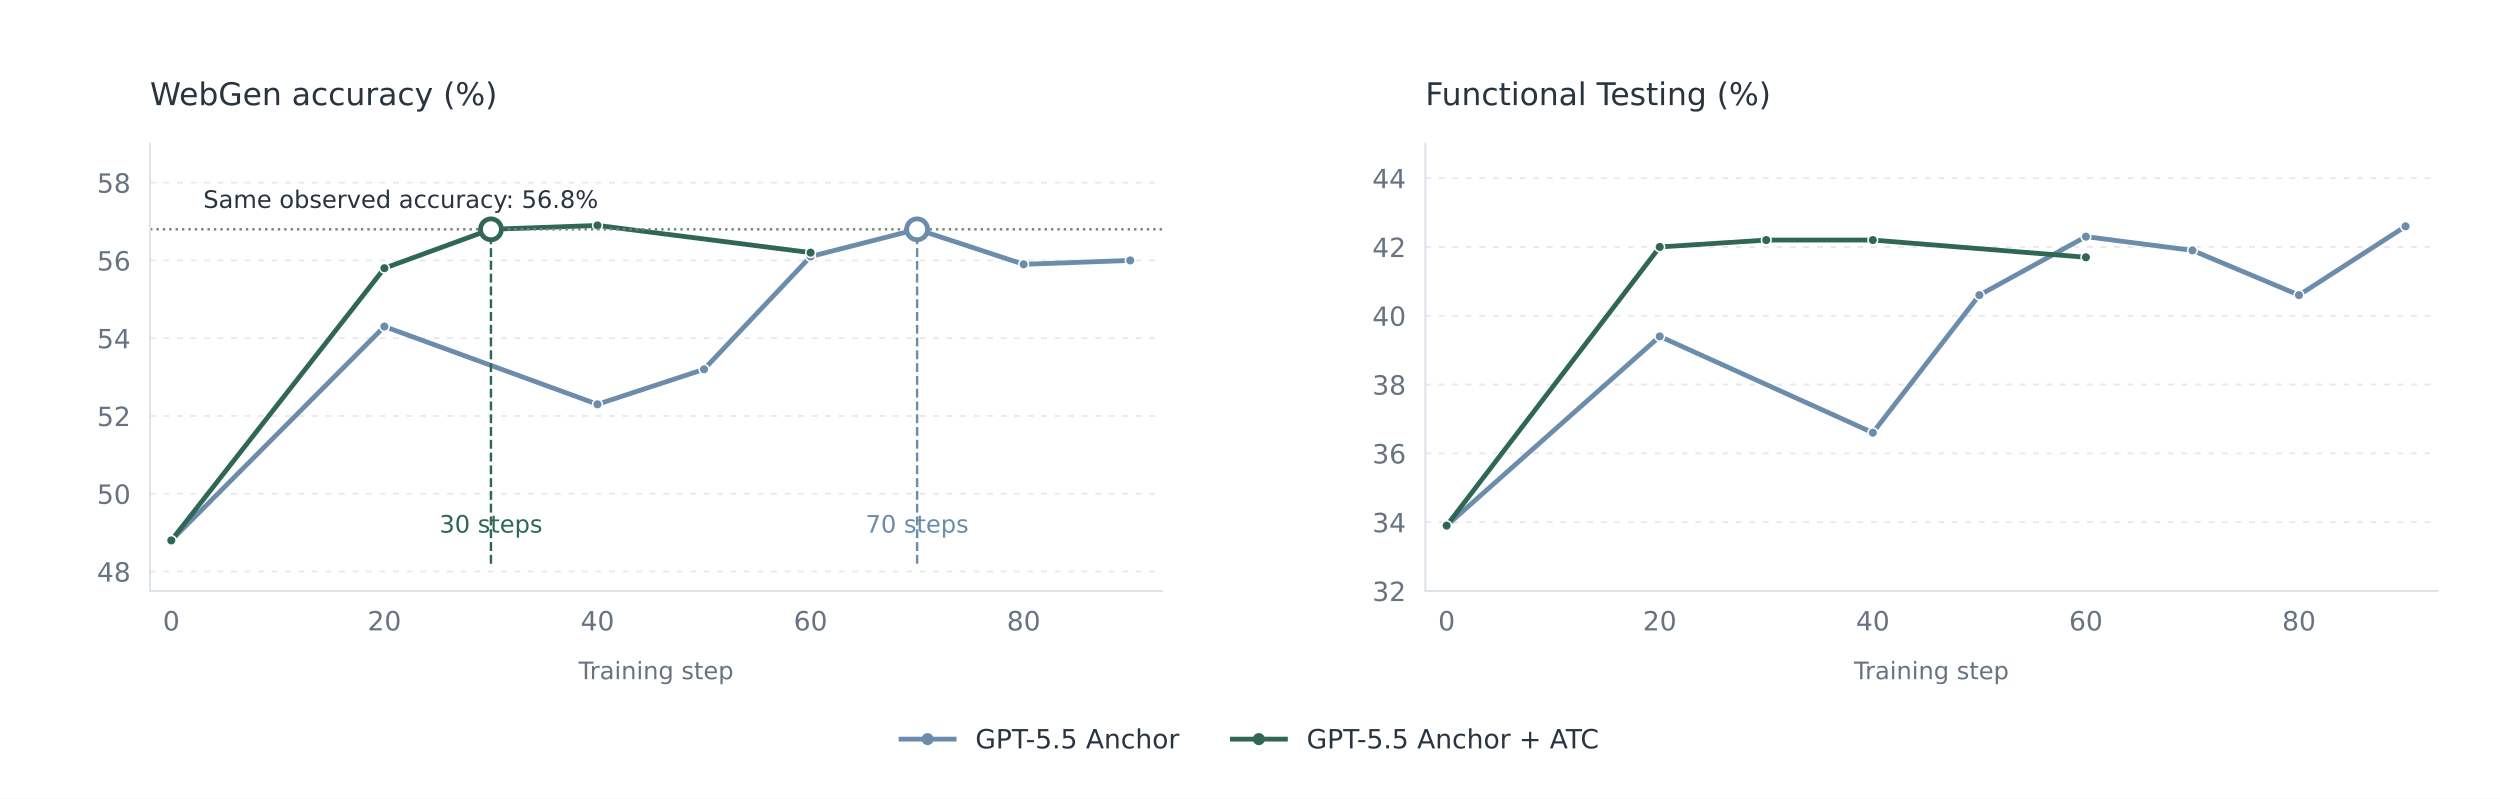
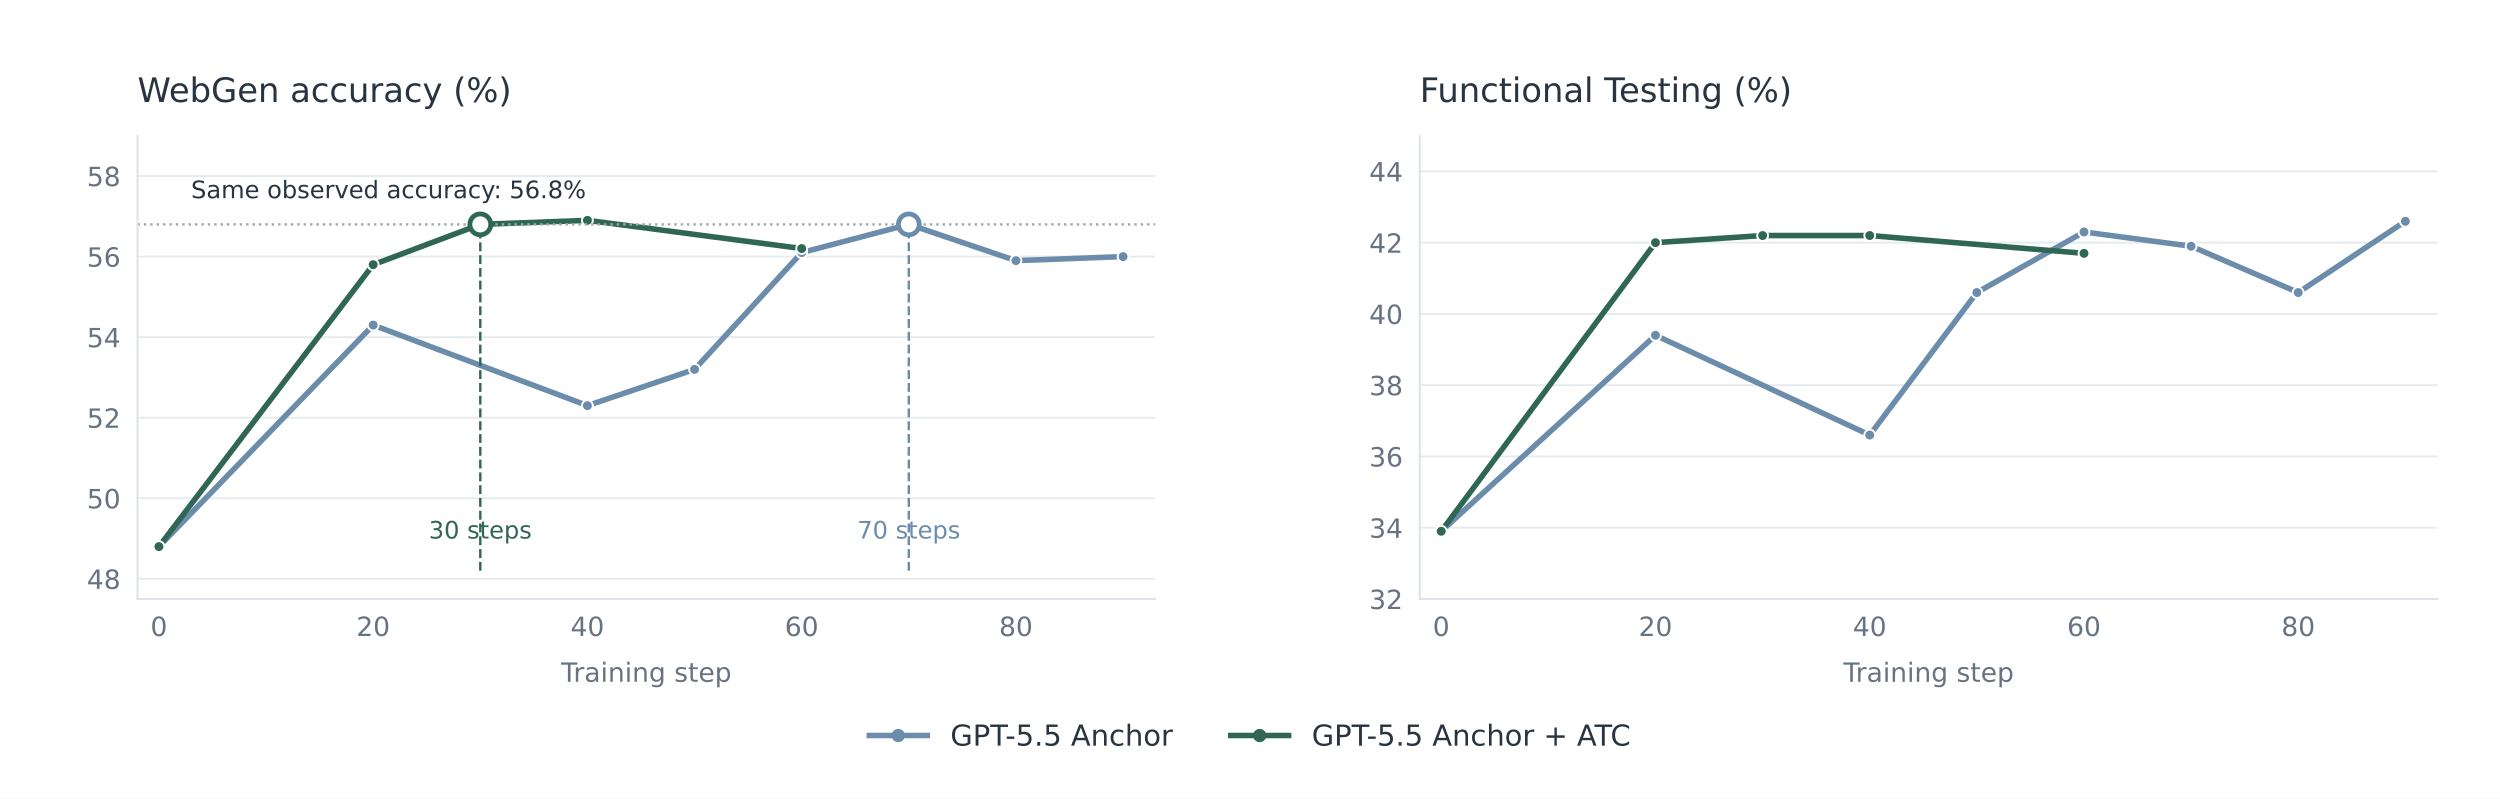
<svg xmlns="http://www.w3.org/2000/svg" xmlns:xlink="http://www.w3.org/1999/xlink" width="1036.8pt" height="331.2pt" viewBox="0 0 1036.8 331.2" version="1.1">
  <defs>
    <style type="text/css">*{stroke-linejoin: round; stroke-linecap: butt}</style>
  </defs>
  <g id="figure_1">
    <g id="patch_1">
-       <path d="M 0 331.2  L 1036.8 331.2  L 1036.8 0  L 0 0  z " style="fill: #ffffff" />
+       <path d="M 0 331.2 L 1036.8 331.2 L 1036.8 0 L 0 0 z " style="fill: #ffffff" />
    </g>
    <g id="axes_1">
      <g id="patch_2">
-         <path d="M 62.208 245.088  L 481.974 245.088  L 481.974 59.616  L 62.208 59.616  z " style="fill: #ffffff" />
+         <path d="M 57.024 248.4 L 479.084 248.4 L 479.084 56.304 L 57.024 56.304 z " style="fill: #ffffff" />
      </g>
      <g id="matplotlib.axis_1">
        <g id="xtick_1">
          <g id="line2d_1" />
          <g id="text_1">
-             <text style="font-size: 11px; font-family: 'DejaVu Sans'; text-anchor: middle; fill: #677382" x="71.045" y="261.445" transform="rotate(-0 71.04519 261.4454)">0</text>
+             <text style="font-size: 11px; font-family: 'DejaVu Sans'; text-anchor: middle; fill: #677382" x="65.909" y="263.757" transform="rotate(-0 65.90948 263.7574)">0</text>
          </g>
        </g>
        <g id="xtick_2">
          <g id="line2d_2" />
          <g id="text_2">
-             <text style="font-size: 11px; font-family: 'DejaVu Sans'; text-anchor: middle; fill: #677382" x="159.417" y="261.445" transform="rotate(-0 159.4171 261.4454)">20</text>
+             <text style="font-size: 11px; font-family: 'DejaVu Sans'; text-anchor: middle; fill: #677382" x="154.764" y="263.757" transform="rotate(-0 154.7643 263.7574)">20</text>
          </g>
        </g>
        <g id="xtick_3">
          <g id="line2d_3" />
          <g id="text_3">
-             <text style="font-size: 11px; font-family: 'DejaVu Sans'; text-anchor: middle; fill: #677382" x="247.789" y="261.445" transform="rotate(-0 247.7889 261.4454)">40</text>
+             <text style="font-size: 11px; font-family: 'DejaVu Sans'; text-anchor: middle; fill: #677382" x="243.619" y="263.757" transform="rotate(-0 243.619 263.7574)">40</text>
          </g>
        </g>
        <g id="xtick_4">
          <g id="line2d_4" />
          <g id="text_4">
-             <text style="font-size: 11px; font-family: 'DejaVu Sans'; text-anchor: middle; fill: #677382" x="336.161" y="261.445" transform="rotate(-0 336.1608 261.4454)">60</text>
+             <text style="font-size: 11px; font-family: 'DejaVu Sans'; text-anchor: middle; fill: #677382" x="332.474" y="263.757" transform="rotate(-0 332.4738 263.7574)">60</text>
          </g>
        </g>
        <g id="xtick_5">
          <g id="line2d_5" />
          <g id="text_5">
-             <text style="font-size: 11px; font-family: 'DejaVu Sans'; text-anchor: middle; fill: #677382" x="424.533" y="261.445" transform="rotate(-0 424.5327 261.4454)">80</text>
+             <text style="font-size: 11px; font-family: 'DejaVu Sans'; text-anchor: middle; fill: #677382" x="421.329" y="263.757" transform="rotate(-0 421.3286 263.7574)">80</text>
          </g>
        </g>
        <g id="text_6">
-           <text style="font-size: 10px; font-family: 'DejaVu Sans'; text-anchor: middle; fill: #677382" x="272.091" y="281.686" transform="rotate(-0 272.0912 281.6864)">Training step</text>
+           <text style="font-size: 11px; font-family: 'DejaVu Sans'; text-anchor: middle; fill: #677382" x="268.054" y="282.758" transform="rotate(-0 268.0541 282.7583)">Training step</text>
        </g>
      </g>
      <g id="matplotlib.axis_2">
        <g id="ytick_1">
          <g id="line2d_6">
-             <path d="M 62.208 237.024  L 481.974 237.024  " clip-path="url(#p4f499ab7a1)" style="fill: none; stroke-dasharray: 2.4,3.2; stroke-dashoffset: 0; stroke: #e6e9ee; stroke-width: 0.8" />
+             <path d="M 57.024 240.048 L 479.084 240.048 " clip-path="url(#pf16ee53126)" style="fill: none; stroke: #e6ebf0; stroke-width: 0.8; stroke-linecap: square" />
          </g>
          <g id="line2d_7" />
          <g id="text_7">
-             <text style="font-size: 11px; font-family: 'DejaVu Sans'; text-anchor: end; fill: #677382" x="54.208" y="241.203" transform="rotate(-0 54.208 241.2027)">48</text>
+             <text style="font-size: 11px; font-family: 'DejaVu Sans'; text-anchor: end; fill: #677382" x="50.024" y="244.227" transform="rotate(-0 50.024 244.2267)">48</text>
          </g>
        </g>
        <g id="ytick_2">
          <g id="line2d_8">
-             <path d="M 62.208 204.768  L 481.974 204.768  " clip-path="url(#p4f499ab7a1)" style="fill: none; stroke-dasharray: 2.4,3.2; stroke-dashoffset: 0; stroke: #e6e9ee; stroke-width: 0.8" />
+             <path d="M 57.024 206.64 L 479.084 206.64 " clip-path="url(#pf16ee53126)" style="fill: none; stroke: #e6ebf0; stroke-width: 0.8; stroke-linecap: square" />
          </g>
          <g id="line2d_9" />
          <g id="text_8">
-             <text style="font-size: 11px; font-family: 'DejaVu Sans'; text-anchor: end; fill: #677382" x="54.208" y="208.947" transform="rotate(-0 54.208 208.9467)">50</text>
+             <text style="font-size: 11px; font-family: 'DejaVu Sans'; text-anchor: end; fill: #677382" x="50.024" y="210.819" transform="rotate(-0 50.024 210.8187)">50</text>
          </g>
        </g>
        <g id="ytick_3">
          <g id="line2d_10">
-             <path d="M 62.208 172.512  L 481.974 172.512  " clip-path="url(#p4f499ab7a1)" style="fill: none; stroke-dasharray: 2.4,3.2; stroke-dashoffset: 0; stroke: #e6e9ee; stroke-width: 0.8" />
+             <path d="M 57.024 173.232 L 479.084 173.232 " clip-path="url(#pf16ee53126)" style="fill: none; stroke: #e6ebf0; stroke-width: 0.8; stroke-linecap: square" />
          </g>
          <g id="line2d_11" />
          <g id="text_9">
-             <text style="font-size: 11px; font-family: 'DejaVu Sans'; text-anchor: end; fill: #677382" x="54.208" y="176.691" transform="rotate(-0 54.208 176.6907)">52</text>
+             <text style="font-size: 11px; font-family: 'DejaVu Sans'; text-anchor: end; fill: #677382" x="50.024" y="177.411" transform="rotate(-0 50.024 177.4107)">52</text>
          </g>
        </g>
        <g id="ytick_4">
          <g id="line2d_12">
-             <path d="M 62.208 140.256  L 481.974 140.256  " clip-path="url(#p4f499ab7a1)" style="fill: none; stroke-dasharray: 2.4,3.2; stroke-dashoffset: 0; stroke: #e6e9ee; stroke-width: 0.8" />
+             <path d="M 57.024 139.824 L 479.084 139.824 " clip-path="url(#pf16ee53126)" style="fill: none; stroke: #e6ebf0; stroke-width: 0.8; stroke-linecap: square" />
          </g>
          <g id="line2d_13" />
          <g id="text_10">
-             <text style="font-size: 11px; font-family: 'DejaVu Sans'; text-anchor: end; fill: #677382" x="54.208" y="144.435" transform="rotate(-0 54.208 144.4347)">54</text>
+             <text style="font-size: 11px; font-family: 'DejaVu Sans'; text-anchor: end; fill: #677382" x="50.024" y="144.003" transform="rotate(-0 50.024 144.0027)">54</text>
          </g>
        </g>
        <g id="ytick_5">
          <g id="line2d_14">
-             <path d="M 62.208 108  L 481.974 108  " clip-path="url(#p4f499ab7a1)" style="fill: none; stroke-dasharray: 2.4,3.2; stroke-dashoffset: 0; stroke: #e6e9ee; stroke-width: 0.8" />
+             <path d="M 57.024 106.416 L 479.084 106.416 " clip-path="url(#pf16ee53126)" style="fill: none; stroke: #e6ebf0; stroke-width: 0.8; stroke-linecap: square" />
          </g>
          <g id="line2d_15" />
          <g id="text_11">
-             <text style="font-size: 11px; font-family: 'DejaVu Sans'; text-anchor: end; fill: #677382" x="54.208" y="112.179" transform="rotate(-0 54.208 112.1787)">56</text>
+             <text style="font-size: 11px; font-family: 'DejaVu Sans'; text-anchor: end; fill: #677382" x="50.024" y="110.595" transform="rotate(-0 50.024 110.5947)">56</text>
          </g>
        </g>
        <g id="ytick_6">
          <g id="line2d_16">
-             <path d="M 62.208 75.744  L 481.974 75.744  " clip-path="url(#p4f499ab7a1)" style="fill: none; stroke-dasharray: 2.4,3.2; stroke-dashoffset: 0; stroke: #e6e9ee; stroke-width: 0.8" />
+             <path d="M 57.024 73.008 L 479.084 73.008 " clip-path="url(#pf16ee53126)" style="fill: none; stroke: #e6ebf0; stroke-width: 0.8; stroke-linecap: square" />
          </g>
          <g id="line2d_17" />
          <g id="text_12">
-             <text style="font-size: 11px; font-family: 'DejaVu Sans'; text-anchor: end; fill: #677382" x="54.208" y="79.923" transform="rotate(-0 54.208 79.92271)">58</text>
+             <text style="font-size: 11px; font-family: 'DejaVu Sans'; text-anchor: end; fill: #677382" x="50.024" y="77.187" transform="rotate(-0 50.024 77.18671)">58</text>
          </g>
        </g>
      </g>
      <g id="line2d_18">
-         <path d="M 71.045 224.122  L 159.417 135.418  L 247.789 167.674  L 291.975 153.158  L 336.161 106.387  L 380.347 95.098  L 424.533 109.613  L 468.719 108  " clip-path="url(#p4f499ab7a1)" style="fill: none; stroke: #6c8cab; stroke-width: 2; stroke-linecap: square" />
-         <defs>
-           <path id="mcb26832098" d="M 0 2  C 0.53 2 1.039 1.789 1.414 1.414  C 1.789 1.039 2 0.53 2 0  C 2 -0.53 1.789 -1.039 1.414 -1.414  C 1.039 -1.789 0.53 -2 0 -2  C -0.53 -2 -1.039 -1.789 -1.414 -1.414  C -1.789 -1.039 -2 -0.53 -2 0  C -2 0.53 -1.789 1.039 -1.414 1.414  C -1.039 1.789 -0.53 2 0 2  z " style="stroke: #ffffff; stroke-width: 0.65" />
-         </defs>
-         <g clip-path="url(#p4f499ab7a1)">
-           <use xlink:href="#mcb26832098" x="71.045" y="224.122" style="fill: #6c8cab; stroke: #ffffff; stroke-width: 0.65" />
-           <use xlink:href="#mcb26832098" x="159.417" y="135.418" style="fill: #6c8cab; stroke: #ffffff; stroke-width: 0.65" />
-           <use xlink:href="#mcb26832098" x="247.789" y="167.674" style="fill: #6c8cab; stroke: #ffffff; stroke-width: 0.65" />
-           <use xlink:href="#mcb26832098" x="291.975" y="153.158" style="fill: #6c8cab; stroke: #ffffff; stroke-width: 0.65" />
-           <use xlink:href="#mcb26832098" x="336.161" y="106.387" style="fill: #6c8cab; stroke: #ffffff; stroke-width: 0.65" />
-           <use xlink:href="#mcb26832098" x="380.347" y="95.098" style="fill: #6c8cab; stroke: #ffffff; stroke-width: 0.65" />
-           <use xlink:href="#mcb26832098" x="424.533" y="109.613" style="fill: #6c8cab; stroke: #ffffff; stroke-width: 0.65" />
-           <use xlink:href="#mcb26832098" x="468.719" y="108" style="fill: #6c8cab; stroke: #ffffff; stroke-width: 0.65" />
+         <path d="M 65.909 226.685 L 154.764 134.813 L 243.619 168.221 L 288.046 153.187 L 332.474 104.746 L 376.901 93.053 L 421.329 108.086 L 465.756 106.416 " clip-path="url(#pf16ee53126)" style="fill: none; stroke: #6c8cab; stroke-width: 2.3; stroke-linecap: square" />
+         <defs>
+           <path id="m5730aaf4a8" d="M 0 2.25 C 0.597 2.25 1.169 2.013 1.591 1.591 C 2.013 1.169 2.25 0.597 2.25 0 C 2.25 -0.597 2.013 -1.169 1.591 -1.591 C 1.169 -2.013 0.597 -2.25 0 -2.25 C -0.597 -2.25 -1.169 -2.013 -1.591 -1.591 C -2.013 -1.169 -2.25 -0.597 -2.25 0 C -2.25 0.597 -2.013 1.169 -1.591 1.591 C -1.169 2.013 -0.597 2.25 0 2.25 z " style="stroke: #ffffff; stroke-width: 0.8" />
+         </defs>
+         <g clip-path="url(#pf16ee53126)">
+           <use xlink:href="#m5730aaf4a8" x="65.909" y="226.685" style="fill: #6c8cab; stroke: #ffffff; stroke-width: 0.8" />
+           <use xlink:href="#m5730aaf4a8" x="154.764" y="134.813" style="fill: #6c8cab; stroke: #ffffff; stroke-width: 0.8" />
+           <use xlink:href="#m5730aaf4a8" x="243.619" y="168.221" style="fill: #6c8cab; stroke: #ffffff; stroke-width: 0.8" />
+           <use xlink:href="#m5730aaf4a8" x="288.046" y="153.187" style="fill: #6c8cab; stroke: #ffffff; stroke-width: 0.8" />
+           <use xlink:href="#m5730aaf4a8" x="332.474" y="104.746" style="fill: #6c8cab; stroke: #ffffff; stroke-width: 0.8" />
+           <use xlink:href="#m5730aaf4a8" x="376.901" y="93.053" style="fill: #6c8cab; stroke: #ffffff; stroke-width: 0.8" />
+           <use xlink:href="#m5730aaf4a8" x="421.329" y="108.086" style="fill: #6c8cab; stroke: #ffffff; stroke-width: 0.8" />
+           <use xlink:href="#m5730aaf4a8" x="465.756" y="106.416" style="fill: #6c8cab; stroke: #ffffff; stroke-width: 0.8" />
        </g>
      </g>
      <g id="line2d_19">
-         <path d="M 71.045 224.122  L 159.417 111.226  L 203.603 95.098  L 247.789 93.485  L 336.161 104.774  " clip-path="url(#p4f499ab7a1)" style="fill: none; stroke: #2f6754; stroke-width: 2; stroke-linecap: square" />
-         <defs>
-           <path id="m97459cd85e" d="M 0 2  C 0.53 2 1.039 1.789 1.414 1.414  C 1.789 1.039 2 0.53 2 0  C 2 -0.53 1.789 -1.039 1.414 -1.414  C 1.039 -1.789 0.53 -2 0 -2  C -0.53 -2 -1.039 -1.789 -1.414 -1.414  C -1.789 -1.039 -2 -0.53 -2 0  C -2 0.53 -1.789 1.039 -1.414 1.414  C -1.039 1.789 -0.53 2 0 2  z " style="stroke: #ffffff; stroke-width: 0.65" />
-         </defs>
-         <g clip-path="url(#p4f499ab7a1)">
-           <use xlink:href="#m97459cd85e" x="71.045" y="224.122" style="fill: #2f6754; stroke: #ffffff; stroke-width: 0.65" />
-           <use xlink:href="#m97459cd85e" x="159.417" y="111.226" style="fill: #2f6754; stroke: #ffffff; stroke-width: 0.65" />
-           <use xlink:href="#m97459cd85e" x="203.603" y="95.098" style="fill: #2f6754; stroke: #ffffff; stroke-width: 0.65" />
-           <use xlink:href="#m97459cd85e" x="247.789" y="93.485" style="fill: #2f6754; stroke: #ffffff; stroke-width: 0.65" />
-           <use xlink:href="#m97459cd85e" x="336.161" y="104.774" style="fill: #2f6754; stroke: #ffffff; stroke-width: 0.65" />
+         <path d="M 65.909 226.685 L 154.764 109.757 L 199.192 93.053 L 243.619 91.382 L 332.474 103.075 " clip-path="url(#pf16ee53126)" style="fill: none; stroke: #2f6754; stroke-width: 2.3; stroke-linecap: square" />
+         <defs>
+           <path id="m60ae453fad" d="M 0 2.25 C 0.597 2.25 1.169 2.013 1.591 1.591 C 2.013 1.169 2.25 0.597 2.25 0 C 2.25 -0.597 2.013 -1.169 1.591 -1.591 C 1.169 -2.013 0.597 -2.25 0 -2.25 C -0.597 -2.25 -1.169 -2.013 -1.591 -1.591 C -2.013 -1.169 -2.25 -0.597 -2.25 0 C -2.25 0.597 -2.013 1.169 -1.591 1.591 C -1.169 2.013 -0.597 2.25 0 2.25 z " style="stroke: #ffffff; stroke-width: 0.8" />
+         </defs>
+         <g clip-path="url(#pf16ee53126)">
+           <use xlink:href="#m60ae453fad" x="65.909" y="226.685" style="fill: #2f6754; stroke: #ffffff; stroke-width: 0.8" />
+           <use xlink:href="#m60ae453fad" x="154.764" y="109.757" style="fill: #2f6754; stroke: #ffffff; stroke-width: 0.8" />
+           <use xlink:href="#m60ae453fad" x="199.192" y="93.053" style="fill: #2f6754; stroke: #ffffff; stroke-width: 0.8" />
+           <use xlink:href="#m60ae453fad" x="243.619" y="91.382" style="fill: #2f6754; stroke: #ffffff; stroke-width: 0.8" />
+           <use xlink:href="#m60ae453fad" x="332.474" y="103.075" style="fill: #2f6754; stroke: #ffffff; stroke-width: 0.8" />
        </g>
      </g>
      <g id="line2d_20">
-         <path d="M 62.208 95.098  L 481.974 95.098  " clip-path="url(#p4f499ab7a1)" style="fill: none; stroke-dasharray: 1,1.65; stroke-dashoffset: 0; stroke: #778675" />
+         <path d="M 57.024 93.053 L 479.084 93.053 " clip-path="url(#pf16ee53126)" style="fill: none; stroke-dasharray: 1,1.65; stroke-dashoffset: 0; stroke: #9baca4" />
      </g>
      <g id="LineCollection_1">
-         <path d="M 203.603 233.798  L 203.603 95.098  " clip-path="url(#p4f499ab7a1)" style="fill: none; stroke-dasharray: 3.7,1.6; stroke-dashoffset: 0; stroke: #2f6754" />
+         <path d="M 199.192 236.707 L 199.192 93.053 " clip-path="url(#pf16ee53126)" style="fill: none; stroke-dasharray: 3.7,1.6; stroke-dashoffset: 0; stroke: #2f6754" />
      </g>
      <g id="LineCollection_2">
-         <path d="M 380.347 233.798  L 380.347 95.098  " clip-path="url(#p4f499ab7a1)" style="fill: none; stroke-dasharray: 3.7,1.6; stroke-dashoffset: 0; stroke: #6c8cab" />
+         <path d="M 376.901 236.707 L 376.901 93.053 " clip-path="url(#pf16ee53126)" style="fill: none; stroke-dasharray: 3.7,1.6; stroke-dashoffset: 0; stroke: #6c8cab" />
      </g>
      <g id="patch_3">
-         <path d="M 62.208 245.088  L 62.208 59.616  " style="fill: none; stroke: #dce2e9; stroke-width: 0.8; stroke-linejoin: miter; stroke-linecap: square" />
+         <path d="M 57.024 248.4 L 57.024 56.304 " style="fill: none; stroke: #dce2e9; stroke-width: 0.8; stroke-linejoin: miter; stroke-linecap: square" />
      </g>
      <g id="patch_4">
-         <path d="M 62.208 245.088  L 481.974 245.088  " style="fill: none; stroke: #dce2e9; stroke-width: 0.8; stroke-linejoin: miter; stroke-linecap: square" />
+         <path d="M 57.024 248.4 L 479.084 248.4 " style="fill: none; stroke: #dce2e9; stroke-width: 0.8; stroke-linejoin: miter; stroke-linecap: square" />
      </g>
      <g id="text_13">
-         <text style="font-size: 10px; font-family: 'DejaVu Sans'; text-anchor: middle; fill: #2f6754" x="203.603" y="220.896" transform="rotate(-0 203.603 220.896)">30 steps</text>
+         <text style="font-size: 10px; font-family: 'DejaVu Sans'; text-anchor: middle; fill: #2f6754" x="199.192" y="223.344" transform="rotate(-0 199.1916 223.344)">30 steps</text>
      </g>
      <g id="text_14">
-         <text style="font-size: 10px; font-family: 'DejaVu Sans'; text-anchor: middle; fill: #6c8cab" x="380.347" y="220.896" transform="rotate(-0 380.3467 220.896)">70 steps</text>
+         <text style="font-size: 10px; font-family: 'DejaVu Sans'; text-anchor: middle; fill: #6c8cab" x="376.901" y="223.344" transform="rotate(-0 376.9012 223.344)">70 steps</text>
      </g>
      <g id="text_15">
-         <text style="font-size: 10px; font-family: 'DejaVu Sans'; text-anchor: start; fill: #293441" x="84.301" y="86.227" transform="rotate(-0 84.30097 86.2272)">Same observed accuracy: 56.8%</text>
+         <text style="font-size: 10px; font-family: 'DejaVu Sans'; text-anchor: start; fill: #293441" x="79.238" y="82.195" transform="rotate(-0 79.23769 82.1952)">Same observed accuracy: 56.8%</text>
      </g>
      <g id="text_16">
-         <text style="font-weight: 500; font-size: 13px; font-family: 'DejaVu Sans'; text-anchor: start; fill: #293441" x="62.208" y="43.616" transform="rotate(-0 62.208 43.616)">WebGen accuracy (%)</text>
+         <text style="font-weight: 500; font-size: 14px; font-family: 'DejaVu Sans'; text-anchor: start; fill: #293441" x="57.024" y="42.304" transform="rotate(-0 57.024 42.304)">WebGen accuracy (%)</text>
      </g>
      <g id="PathCollection_1">
        <defs>
-           <path id="mf4fa498aad" d="M 0 4.33  C 1.148 4.33 2.25 3.874 3.062 3.062  C 3.874 2.25 4.33 1.148 4.33 0  C 4.33 -1.148 3.874 -2.25 3.062 -3.062  C 2.25 -3.874 1.148 -4.33 0 -4.33  C -1.148 -4.33 -2.25 -3.874 -3.062 -3.062  C -3.874 -2.25 -4.33 -1.148 -4.33 0  C -4.33 1.148 -3.874 2.25 -3.062 3.062  C -2.25 3.874 -1.148 4.33 0 4.33  z " style="stroke: #2f6754; stroke-width: 2" />
-         </defs>
-         <g clip-path="url(#p4f499ab7a1)">
-           <use xlink:href="#mf4fa498aad" x="203.603" y="95.098" style="fill: #ffffff; stroke: #2f6754; stroke-width: 2" />
+           <path id="m27d97d806d" d="M 0 4.33 C 1.148 4.33 2.25 3.874 3.062 3.062 C 3.874 2.25 4.33 1.148 4.33 0 C 4.33 -1.148 3.874 -2.25 3.062 -3.062 C 2.25 -3.874 1.148 -4.33 0 -4.33 C -1.148 -4.33 -2.25 -3.874 -3.062 -3.062 C -3.874 -2.25 -4.33 -1.148 -4.33 0 C -4.33 1.148 -3.874 2.25 -3.062 3.062 C -2.25 3.874 -1.148 4.33 0 4.33 z " style="stroke: #2f6754; stroke-width: 2" />
+         </defs>
+         <g clip-path="url(#pf16ee53126)">
+           <use xlink:href="#m27d97d806d" x="199.192" y="93.053" style="fill: #ffffff; stroke: #2f6754; stroke-width: 2" />
        </g>
      </g>
      <g id="PathCollection_2">
        <defs>
-           <path id="mff9b28a592" d="M 0 4.33  C 1.148 4.33 2.25 3.874 3.062 3.062  C 3.874 2.25 4.33 1.148 4.33 0  C 4.33 -1.148 3.874 -2.25 3.062 -3.062  C 2.25 -3.874 1.148 -4.33 0 -4.33  C -1.148 -4.33 -2.25 -3.874 -3.062 -3.062  C -3.874 -2.25 -4.33 -1.148 -4.33 0  C -4.33 1.148 -3.874 2.25 -3.062 3.062  C -2.25 3.874 -1.148 4.33 0 4.33  z " style="stroke: #6c8cab; stroke-width: 2" />
-         </defs>
-         <g clip-path="url(#p4f499ab7a1)">
-           <use xlink:href="#mff9b28a592" x="380.347" y="95.098" style="fill: #ffffff; stroke: #6c8cab; stroke-width: 2" />
+           <path id="m9c475086f9" d="M 0 4.33 C 1.148 4.33 2.25 3.874 3.062 3.062 C 3.874 2.25 4.33 1.148 4.33 0 C 4.33 -1.148 3.874 -2.25 3.062 -3.062 C 2.25 -3.874 1.148 -4.33 0 -4.33 C -1.148 -4.33 -2.25 -3.874 -3.062 -3.062 C -3.874 -2.25 -4.33 -1.148 -4.33 0 C -4.33 1.148 -3.874 2.25 -3.062 3.062 C -2.25 3.874 -1.148 4.33 0 4.33 z " style="stroke: #6c8cab; stroke-width: 2" />
+         </defs>
+         <g clip-path="url(#pf16ee53126)">
+           <use xlink:href="#m9c475086f9" x="376.901" y="93.053" style="fill: #ffffff; stroke: #6c8cab; stroke-width: 2" />
        </g>
      </g>
    </g>
    <g id="axes_2">
      <g id="patch_5">
-         <path d="M 591.114 245.088  L 1010.88 245.088  L 1010.88 59.616  L 591.114 59.616  z " style="fill: #ffffff" />
+         <path d="M 588.82 248.4 L 1010.88 248.4 L 1010.88 56.304 L 588.82 56.304 z " style="fill: #ffffff" />
      </g>
      <g id="matplotlib.axis_3">
        <g id="xtick_6">
          <g id="line2d_21" />
          <g id="text_17">
-             <text style="font-size: 11px; font-family: 'DejaVu Sans'; text-anchor: middle; fill: #677382" x="599.951" y="261.445" transform="rotate(-0 599.9508 261.4454)">0</text>
+             <text style="font-size: 11px; font-family: 'DejaVu Sans'; text-anchor: middle; fill: #677382" x="597.705" y="263.757" transform="rotate(-0 597.7053 263.7574)">0</text>
          </g>
        </g>
        <g id="xtick_7">
          <g id="line2d_22" />
          <g id="text_18">
-             <text style="font-size: 11px; font-family: 'DejaVu Sans'; text-anchor: middle; fill: #677382" x="688.323" y="261.445" transform="rotate(-0 688.3227 261.4454)">20</text>
+             <text style="font-size: 11px; font-family: 'DejaVu Sans'; text-anchor: middle; fill: #677382" x="686.56" y="263.757" transform="rotate(-0 686.5601 263.7574)">20</text>
          </g>
        </g>
        <g id="xtick_8">
          <g id="line2d_23" />
          <g id="text_19">
-             <text style="font-size: 11px; font-family: 'DejaVu Sans'; text-anchor: middle; fill: #677382" x="776.695" y="261.445" transform="rotate(-0 776.6946 261.4454)">40</text>
+             <text style="font-size: 11px; font-family: 'DejaVu Sans'; text-anchor: middle; fill: #677382" x="775.415" y="263.757" transform="rotate(-0 775.4148 263.7574)">40</text>
          </g>
        </g>
        <g id="xtick_9">
          <g id="line2d_24" />
          <g id="text_20">
-             <text style="font-size: 11px; font-family: 'DejaVu Sans'; text-anchor: middle; fill: #677382" x="865.066" y="261.445" transform="rotate(-0 865.0664 261.4454)">60</text>
+             <text style="font-size: 11px; font-family: 'DejaVu Sans'; text-anchor: middle; fill: #677382" x="864.27" y="263.757" transform="rotate(-0 864.2696 263.7574)">60</text>
          </g>
        </g>
        <g id="xtick_10">
          <g id="line2d_25" />
          <g id="text_21">
-             <text style="font-size: 11px; font-family: 'DejaVu Sans'; text-anchor: middle; fill: #677382" x="953.438" y="261.445" transform="rotate(-0 953.4383 261.4454)">80</text>
+             <text style="font-size: 11px; font-family: 'DejaVu Sans'; text-anchor: middle; fill: #677382" x="953.124" y="263.757" transform="rotate(-0 953.1244 263.7574)">80</text>
          </g>
        </g>
        <g id="text_22">
-           <text style="font-size: 10px; font-family: 'DejaVu Sans'; text-anchor: middle; fill: #677382" x="800.997" y="281.686" transform="rotate(-0 800.9968 281.6864)">Training step</text>
+           <text style="font-size: 11px; font-family: 'DejaVu Sans'; text-anchor: middle; fill: #677382" x="799.85" y="282.758" transform="rotate(-0 799.8499 282.7583)">Training step</text>
        </g>
      </g>
      <g id="matplotlib.axis_4">
        <g id="ytick_7">
          <g id="line2d_26">
-             <path d="M 591.114 245.088  L 1010.88 245.088  " clip-path="url(#p091a8e54af)" style="fill: none; stroke-dasharray: 2.4,3.2; stroke-dashoffset: 0; stroke: #e6e9ee; stroke-width: 0.8" />
+             <path d="M 588.82 248.4 L 1010.88 248.4 " clip-path="url(#p0ade249f47)" style="fill: none; stroke: #e6ebf0; stroke-width: 0.8; stroke-linecap: square" />
          </g>
          <g id="line2d_27" />
          <g id="text_23">
-             <text style="font-size: 11px; font-family: 'DejaVu Sans'; text-anchor: end; fill: #677382" x="583.114" y="249.267" transform="rotate(-0 583.1136 249.2667)">32</text>
+             <text style="font-size: 11px; font-family: 'DejaVu Sans'; text-anchor: end; fill: #677382" x="581.82" y="252.579" transform="rotate(-0 581.8198 252.5787)">32</text>
          </g>
        </g>
        <g id="ytick_8">
          <g id="line2d_28">
-             <path d="M 591.114 216.554  L 1010.88 216.554  " clip-path="url(#p091a8e54af)" style="fill: none; stroke-dasharray: 2.4,3.2; stroke-dashoffset: 0; stroke: #e6e9ee; stroke-width: 0.8" />
+             <path d="M 588.82 218.847 L 1010.88 218.847 " clip-path="url(#p0ade249f47)" style="fill: none; stroke: #e6ebf0; stroke-width: 0.8; stroke-linecap: square" />
          </g>
          <g id="line2d_29" />
          <g id="text_24">
-             <text style="font-size: 11px; font-family: 'DejaVu Sans'; text-anchor: end; fill: #677382" x="583.114" y="220.733" transform="rotate(-0 583.1136 220.7326)">34</text>
+             <text style="font-size: 11px; font-family: 'DejaVu Sans'; text-anchor: end; fill: #677382" x="581.82" y="223.025" transform="rotate(-0 581.8198 223.0255)">34</text>
          </g>
        </g>
        <g id="ytick_9">
          <g id="line2d_30">
-             <path d="M 591.114 188.02  L 1010.88 188.02  " clip-path="url(#p091a8e54af)" style="fill: none; stroke-dasharray: 2.4,3.2; stroke-dashoffset: 0; stroke: #e6e9ee; stroke-width: 0.8" />
+             <path d="M 588.82 189.294 L 1010.88 189.294 " clip-path="url(#p0ade249f47)" style="fill: none; stroke: #e6ebf0; stroke-width: 0.8; stroke-linecap: square" />
          </g>
          <g id="line2d_31" />
          <g id="text_25">
-             <text style="font-size: 11px; font-family: 'DejaVu Sans'; text-anchor: end; fill: #677382" x="583.114" y="192.198" transform="rotate(-0 583.1136 192.1984)">36</text>
+             <text style="font-size: 11px; font-family: 'DejaVu Sans'; text-anchor: end; fill: #677382" x="581.82" y="193.472" transform="rotate(-0 581.8198 193.4722)">36</text>
          </g>
        </g>
        <g id="ytick_10">
          <g id="line2d_32">
-             <path d="M 591.114 159.486  L 1010.88 159.486  " clip-path="url(#p091a8e54af)" style="fill: none; stroke-dasharray: 2.4,3.2; stroke-dashoffset: 0; stroke: #e6e9ee; stroke-width: 0.8" />
+             <path d="M 588.82 159.74 L 1010.88 159.74 " clip-path="url(#p0ade249f47)" style="fill: none; stroke: #e6ebf0; stroke-width: 0.8; stroke-linecap: square" />
          </g>
          <g id="line2d_33" />
          <g id="text_26">
-             <text style="font-size: 11px; font-family: 'DejaVu Sans'; text-anchor: end; fill: #677382" x="583.114" y="163.664" transform="rotate(-0 583.1136 163.6642)">38</text>
+             <text style="font-size: 11px; font-family: 'DejaVu Sans'; text-anchor: end; fill: #677382" x="581.82" y="163.919" transform="rotate(-0 581.8198 163.919)">38</text>
          </g>
        </g>
        <g id="ytick_11">
          <g id="line2d_34">
-             <path d="M 591.114 130.951  L 1010.88 130.951  " clip-path="url(#p091a8e54af)" style="fill: none; stroke-dasharray: 2.4,3.2; stroke-dashoffset: 0; stroke: #e6e9ee; stroke-width: 0.8" />
+             <path d="M 588.82 130.187 L 1010.88 130.187 " clip-path="url(#p0ade249f47)" style="fill: none; stroke: #e6ebf0; stroke-width: 0.8; stroke-linecap: square" />
          </g>
          <g id="line2d_35" />
          <g id="text_27">
-             <text style="font-size: 11px; font-family: 'DejaVu Sans'; text-anchor: end; fill: #677382" x="583.114" y="135.13" transform="rotate(-0 583.1136 135.1301)">40</text>
+             <text style="font-size: 11px; font-family: 'DejaVu Sans'; text-anchor: end; fill: #677382" x="581.82" y="134.366" transform="rotate(-0 581.8198 134.3658)">40</text>
          </g>
        </g>
        <g id="ytick_12">
          <g id="line2d_36">
-             <path d="M 591.114 102.417  L 1010.88 102.417  " clip-path="url(#p091a8e54af)" style="fill: none; stroke-dasharray: 2.4,3.2; stroke-dashoffset: 0; stroke: #e6e9ee; stroke-width: 0.8" />
+             <path d="M 588.82 100.634 L 1010.88 100.634 " clip-path="url(#p0ade249f47)" style="fill: none; stroke: #e6ebf0; stroke-width: 0.8; stroke-linecap: square" />
          </g>
          <g id="line2d_37" />
          <g id="text_28">
-             <text style="font-size: 11px; font-family: 'DejaVu Sans'; text-anchor: end; fill: #677382" x="583.114" y="106.596" transform="rotate(-0 583.1136 106.5959)">42</text>
+             <text style="font-size: 11px; font-family: 'DejaVu Sans'; text-anchor: end; fill: #677382" x="581.82" y="104.813" transform="rotate(-0 581.8198 104.8126)">42</text>
          </g>
        </g>
        <g id="ytick_13">
          <g id="line2d_38">
-             <path d="M 591.114 73.883  L 1010.88 73.883  " clip-path="url(#p091a8e54af)" style="fill: none; stroke-dasharray: 2.4,3.2; stroke-dashoffset: 0; stroke: #e6e9ee; stroke-width: 0.8" />
+             <path d="M 588.82 71.081 L 1010.88 71.081 " clip-path="url(#p0ade249f47)" style="fill: none; stroke: #e6ebf0; stroke-width: 0.8; stroke-linecap: square" />
          </g>
          <g id="line2d_39" />
          <g id="text_29">
-             <text style="font-size: 11px; font-family: 'DejaVu Sans'; text-anchor: end; fill: #677382" x="583.114" y="78.062" transform="rotate(-0 583.1136 78.06179)">44</text>
+             <text style="font-size: 11px; font-family: 'DejaVu Sans'; text-anchor: end; fill: #677382" x="581.82" y="75.259" transform="rotate(-0 581.8198 75.25933)">44</text>
          </g>
        </g>
      </g>
      <g id="line2d_40">
-         <path d="M 599.951 217.981  L 688.323 139.512  L 776.695 179.459  L 820.88 122.391  L 865.066 98.137  L 909.252 103.844  L 953.438 122.391  L 997.624 93.857  " clip-path="url(#p091a8e54af)" style="fill: none; stroke: #6c8cab; stroke-width: 2; stroke-linecap: square" />
-         <g clip-path="url(#p091a8e54af)">
-           <use xlink:href="#mcb26832098" x="599.951" y="217.981" style="fill: #6c8cab; stroke: #ffffff; stroke-width: 0.65" />
-           <use xlink:href="#mcb26832098" x="688.323" y="139.512" style="fill: #6c8cab; stroke: #ffffff; stroke-width: 0.65" />
-           <use xlink:href="#mcb26832098" x="776.695" y="179.459" style="fill: #6c8cab; stroke: #ffffff; stroke-width: 0.65" />
-           <use xlink:href="#mcb26832098" x="820.88" y="122.391" style="fill: #6c8cab; stroke: #ffffff; stroke-width: 0.65" />
-           <use xlink:href="#mcb26832098" x="865.066" y="98.137" style="fill: #6c8cab; stroke: #ffffff; stroke-width: 0.65" />
-           <use xlink:href="#mcb26832098" x="909.252" y="103.844" style="fill: #6c8cab; stroke: #ffffff; stroke-width: 0.65" />
-           <use xlink:href="#mcb26832098" x="953.438" y="122.391" style="fill: #6c8cab; stroke: #ffffff; stroke-width: 0.65" />
-           <use xlink:href="#mcb26832098" x="997.624" y="93.857" style="fill: #6c8cab; stroke: #ffffff; stroke-width: 0.65" />
+         <path d="M 597.705 220.324 L 686.56 139.053 L 775.415 180.428 L 819.842 121.321 L 864.27 96.201 L 908.697 102.112 L 953.124 121.321 L 997.552 91.768 " clip-path="url(#p0ade249f47)" style="fill: none; stroke: #6c8cab; stroke-width: 2.3; stroke-linecap: square" />
+         <g clip-path="url(#p0ade249f47)">
+           <use xlink:href="#m5730aaf4a8" x="597.705" y="220.324" style="fill: #6c8cab; stroke: #ffffff; stroke-width: 0.8" />
+           <use xlink:href="#m5730aaf4a8" x="686.56" y="139.053" style="fill: #6c8cab; stroke: #ffffff; stroke-width: 0.8" />
+           <use xlink:href="#m5730aaf4a8" x="775.415" y="180.428" style="fill: #6c8cab; stroke: #ffffff; stroke-width: 0.8" />
+           <use xlink:href="#m5730aaf4a8" x="819.842" y="121.321" style="fill: #6c8cab; stroke: #ffffff; stroke-width: 0.8" />
+           <use xlink:href="#m5730aaf4a8" x="864.27" y="96.201" style="fill: #6c8cab; stroke: #ffffff; stroke-width: 0.8" />
+           <use xlink:href="#m5730aaf4a8" x="908.697" y="102.112" style="fill: #6c8cab; stroke: #ffffff; stroke-width: 0.8" />
+           <use xlink:href="#m5730aaf4a8" x="953.124" y="121.321" style="fill: #6c8cab; stroke: #ffffff; stroke-width: 0.8" />
+           <use xlink:href="#m5730aaf4a8" x="997.552" y="91.768" style="fill: #6c8cab; stroke: #ffffff; stroke-width: 0.8" />
        </g>
      </g>
      <g id="line2d_41">
-         <path d="M 599.951 217.981  L 688.323 102.417  L 732.509 99.564  L 776.695 99.564  L 865.066 106.697  " clip-path="url(#p091a8e54af)" style="fill: none; stroke: #2f6754; stroke-width: 2; stroke-linecap: square" />
-         <g clip-path="url(#p091a8e54af)">
-           <use xlink:href="#m97459cd85e" x="599.951" y="217.981" style="fill: #2f6754; stroke: #ffffff; stroke-width: 0.65" />
-           <use xlink:href="#m97459cd85e" x="688.323" y="102.417" style="fill: #2f6754; stroke: #ffffff; stroke-width: 0.65" />
-           <use xlink:href="#m97459cd85e" x="732.509" y="99.564" style="fill: #2f6754; stroke: #ffffff; stroke-width: 0.65" />
-           <use xlink:href="#m97459cd85e" x="776.695" y="99.564" style="fill: #2f6754; stroke: #ffffff; stroke-width: 0.65" />
-           <use xlink:href="#m97459cd85e" x="865.066" y="106.697" style="fill: #2f6754; stroke: #ffffff; stroke-width: 0.65" />
+         <path d="M 597.705 220.324 L 686.56 100.634 L 730.987 97.679 L 775.415 97.679 L 864.27 105.067 " clip-path="url(#p0ade249f47)" style="fill: none; stroke: #2f6754; stroke-width: 2.3; stroke-linecap: square" />
+         <g clip-path="url(#p0ade249f47)">
+           <use xlink:href="#m60ae453fad" x="597.705" y="220.324" style="fill: #2f6754; stroke: #ffffff; stroke-width: 0.8" />
+           <use xlink:href="#m60ae453fad" x="686.56" y="100.634" style="fill: #2f6754; stroke: #ffffff; stroke-width: 0.8" />
+           <use xlink:href="#m60ae453fad" x="730.987" y="97.679" style="fill: #2f6754; stroke: #ffffff; stroke-width: 0.8" />
+           <use xlink:href="#m60ae453fad" x="775.415" y="97.679" style="fill: #2f6754; stroke: #ffffff; stroke-width: 0.8" />
+           <use xlink:href="#m60ae453fad" x="864.27" y="105.067" style="fill: #2f6754; stroke: #ffffff; stroke-width: 0.8" />
        </g>
      </g>
      <g id="patch_6">
-         <path d="M 591.114 245.088  L 591.114 59.616  " style="fill: none; stroke: #dce2e9; stroke-width: 0.8; stroke-linejoin: miter; stroke-linecap: square" />
+         <path d="M 588.82 248.4 L 588.82 56.304 " style="fill: none; stroke: #dce2e9; stroke-width: 0.8; stroke-linejoin: miter; stroke-linecap: square" />
      </g>
      <g id="patch_7">
-         <path d="M 591.114 245.088  L 1010.88 245.088  " style="fill: none; stroke: #dce2e9; stroke-width: 0.8; stroke-linejoin: miter; stroke-linecap: square" />
+         <path d="M 588.82 248.4 L 1010.88 248.4 " style="fill: none; stroke: #dce2e9; stroke-width: 0.8; stroke-linejoin: miter; stroke-linecap: square" />
      </g>
      <g id="text_30">
-         <text style="font-weight: 500; font-size: 13px; font-family: 'DejaVu Sans'; text-anchor: start; fill: #293441" x="591.114" y="43.616" transform="rotate(-0 591.1136 43.616)">Functional Testing (%)</text>
+         <text style="font-weight: 500; font-size: 14px; font-family: 'DejaVu Sans'; text-anchor: start; fill: #293441" x="588.82" y="42.304" transform="rotate(-0 588.8198 42.304)">Functional Testing (%)</text>
      </g>
    </g>
    <g id="legend_1">
      <g id="line2d_42">
-         <path d="M 373.691 306.527  L 384.691 306.527  L 395.691 306.527  " style="fill: none; stroke: #6c8cab; stroke-width: 2; stroke-linecap: square" />
-         <defs>
-           <path id="m016023be59" d="M 0 2  C 0.53 2 1.039 1.789 1.414 1.414  C 1.789 1.039 2 0.53 2 0  C 2 -0.53 1.789 -1.039 1.414 -1.414  C 1.039 -1.789 0.53 -2 0 -2  C -0.53 -2 -1.039 -1.789 -1.414 -1.414  C -1.789 -1.039 -2 -0.53 -2 0  C -2 0.53 -1.789 1.039 -1.414 1.414  C -1.039 1.789 -0.53 2 0 2  z " style="stroke: #6c8cab" />
+         <path d="M 360.535 305.037 L 372.535 305.037 L 384.535 305.037 " style="fill: none; stroke: #6c8cab; stroke-width: 2.3; stroke-linecap: square" />
+         <defs>
+           <path id="m78d1e49cde" d="M 0 2.25 C 0.597 2.25 1.169 2.013 1.591 1.591 C 2.013 1.169 2.25 0.597 2.25 0 C 2.25 -0.597 2.013 -1.169 1.591 -1.591 C 1.169 -2.013 0.597 -2.25 0 -2.25 C -0.597 -2.25 -1.169 -2.013 -1.591 -1.591 C -2.013 -1.169 -2.25 -0.597 -2.25 0 C -2.25 0.597 -2.013 1.169 -1.591 1.591 C -1.169 2.013 -0.597 2.25 0 2.25 z " style="stroke: #6c8cab" />
        </defs>
        <g>
-           <use xlink:href="#m016023be59" x="384.691" y="306.527" style="fill: #6c8cab; stroke: #6c8cab" />
+           <use xlink:href="#m78d1e49cde" x="372.535" y="305.037" style="fill: #6c8cab; stroke: #6c8cab" />
        </g>
      </g>
      <g id="text_31">
-         <text style="font-size: 11px; font-family: 'DejaVu Sans'; text-anchor: start; fill: #293441" x="404.491" y="310.377" transform="rotate(-0 404.4907 310.3774)">GPT-5.5 Anchor</text>
+         <text style="font-size: 12px; font-family: 'DejaVu Sans'; text-anchor: start; fill: #293441" x="394.135" y="309.237" transform="rotate(-0 394.1353 309.2372)">GPT-5.5 Anchor</text>
      </g>
      <g id="line2d_43">
-         <path d="M 511.082 306.527  L 522.082 306.527  L 533.082 306.527  " style="fill: none; stroke: #2f6754; stroke-width: 2; stroke-linecap: square" />
-         <defs>
-           <path id="m5f7378d9ce" d="M 0 2  C 0.53 2 1.039 1.789 1.414 1.414  C 1.789 1.039 2 0.53 2 0  C 2 -0.53 1.789 -1.039 1.414 -1.414  C 1.039 -1.789 0.53 -2 0 -2  C -0.53 -2 -1.039 -1.789 -1.414 -1.414  C -1.789 -1.039 -2 -0.53 -2 0  C -2 0.53 -1.789 1.039 -1.414 1.414  C -1.039 1.789 -0.53 2 0 2  z " style="stroke: #2f6754" />
+         <path d="M 510.417 305.037 L 522.417 305.037 L 534.417 305.037 " style="fill: none; stroke: #2f6754; stroke-width: 2.3; stroke-linecap: square" />
+         <defs>
+           <path id="m99ec0e29bd" d="M 0 2.25 C 0.597 2.25 1.169 2.013 1.591 1.591 C 2.013 1.169 2.25 0.597 2.25 0 C 2.25 -0.597 2.013 -1.169 1.591 -1.591 C 1.169 -2.013 0.597 -2.25 0 -2.25 C -0.597 -2.25 -1.169 -2.013 -1.591 -1.591 C -2.013 -1.169 -2.25 -0.597 -2.25 0 C -2.25 0.597 -2.013 1.169 -1.591 1.591 C -1.169 2.013 -0.597 2.25 0 2.25 z " style="stroke: #2f6754" />
        </defs>
        <g>
-           <use xlink:href="#m5f7378d9ce" x="522.082" y="306.527" style="fill: #2f6754; stroke: #2f6754" />
+           <use xlink:href="#m99ec0e29bd" x="522.417" y="305.037" style="fill: #2f6754; stroke: #2f6754" />
        </g>
      </g>
      <g id="text_32">
-         <text style="font-size: 11px; font-family: 'DejaVu Sans'; text-anchor: start; fill: #293441" x="541.882" y="310.377" transform="rotate(-0 541.8824 310.3774)">GPT-5.5 Anchor + ATC</text>
+         <text style="font-size: 12px; font-family: 'DejaVu Sans'; text-anchor: start; fill: #293441" x="544.017" y="309.237" transform="rotate(-0 544.0172 309.2372)">GPT-5.5 Anchor + ATC</text>
      </g>
    </g>
  </g>
  <defs>
-     <clipPath id="p4f499ab7a1">
-       <rect x="62.208" y="59.616" width="419.766" height="185.472" />
+     <clipPath id="pf16ee53126">
+       <rect x="57.024" y="56.304" width="422.06" height="192.096" />
    </clipPath>
-     <clipPath id="p091a8e54af">
-       <rect x="591.114" y="59.616" width="419.766" height="185.472" />
+     <clipPath id="p0ade249f47">
+       <rect x="588.82" y="56.304" width="422.06" height="192.096" />
    </clipPath>
  </defs>
</svg>
